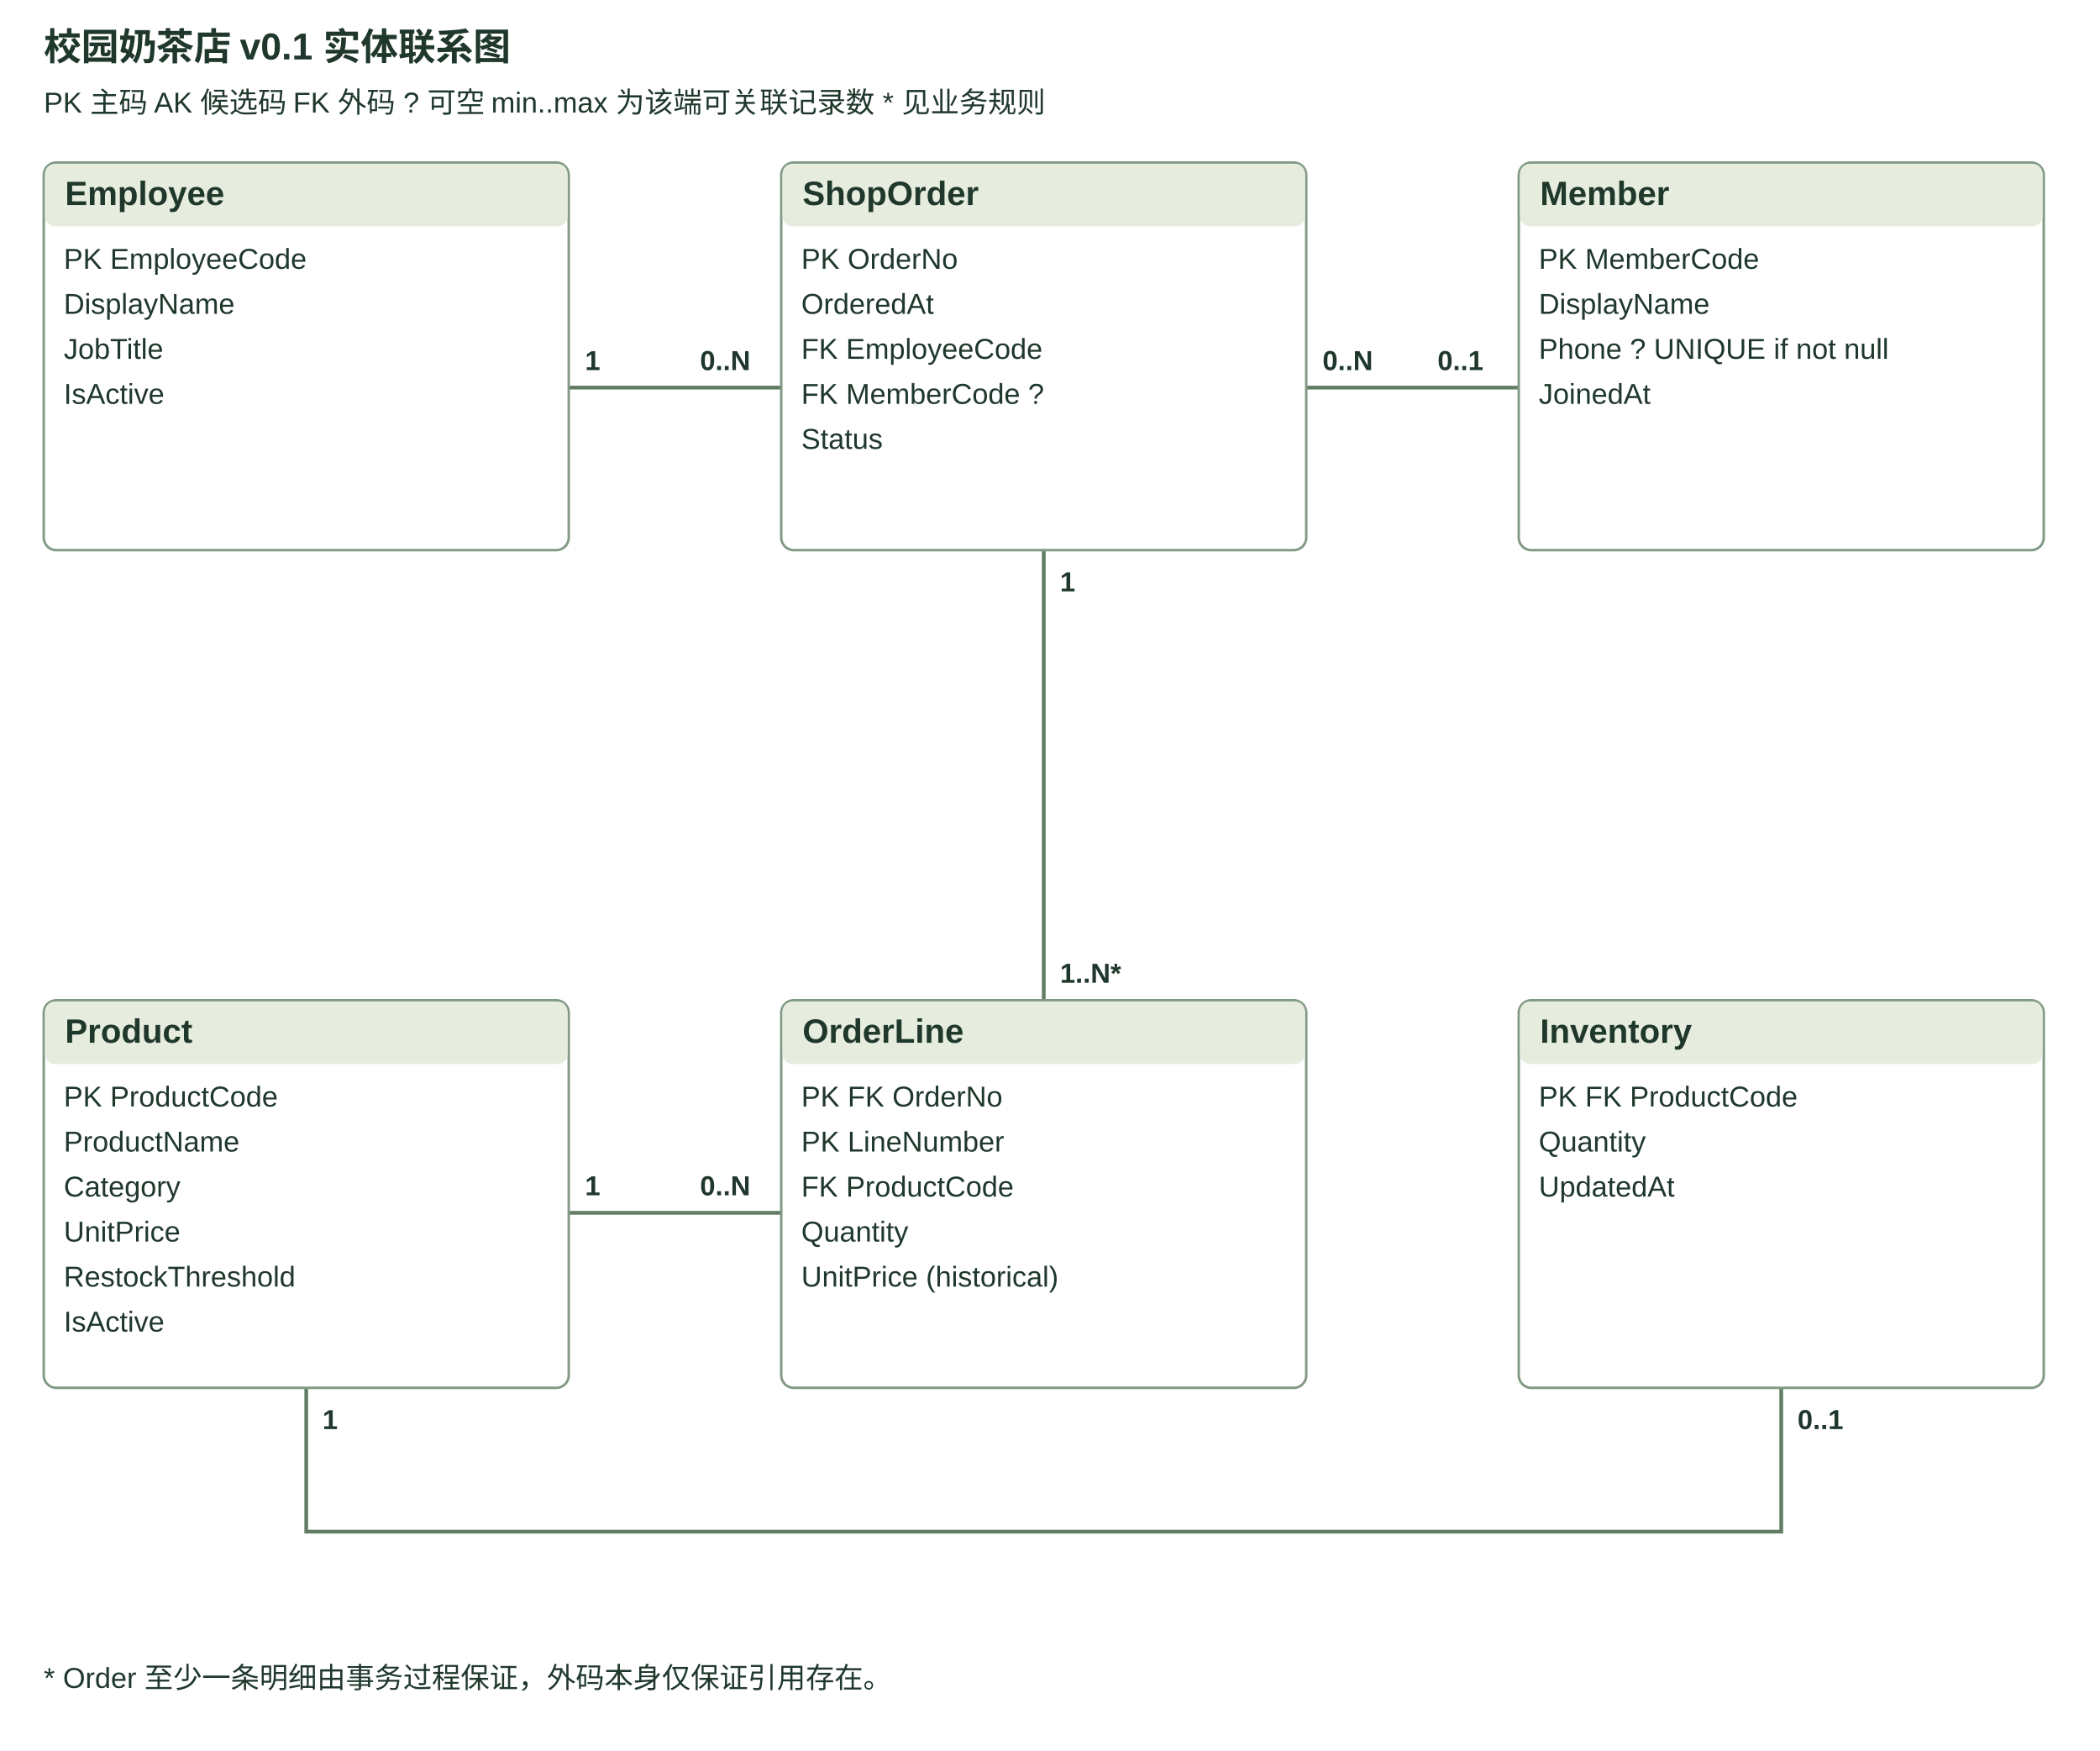
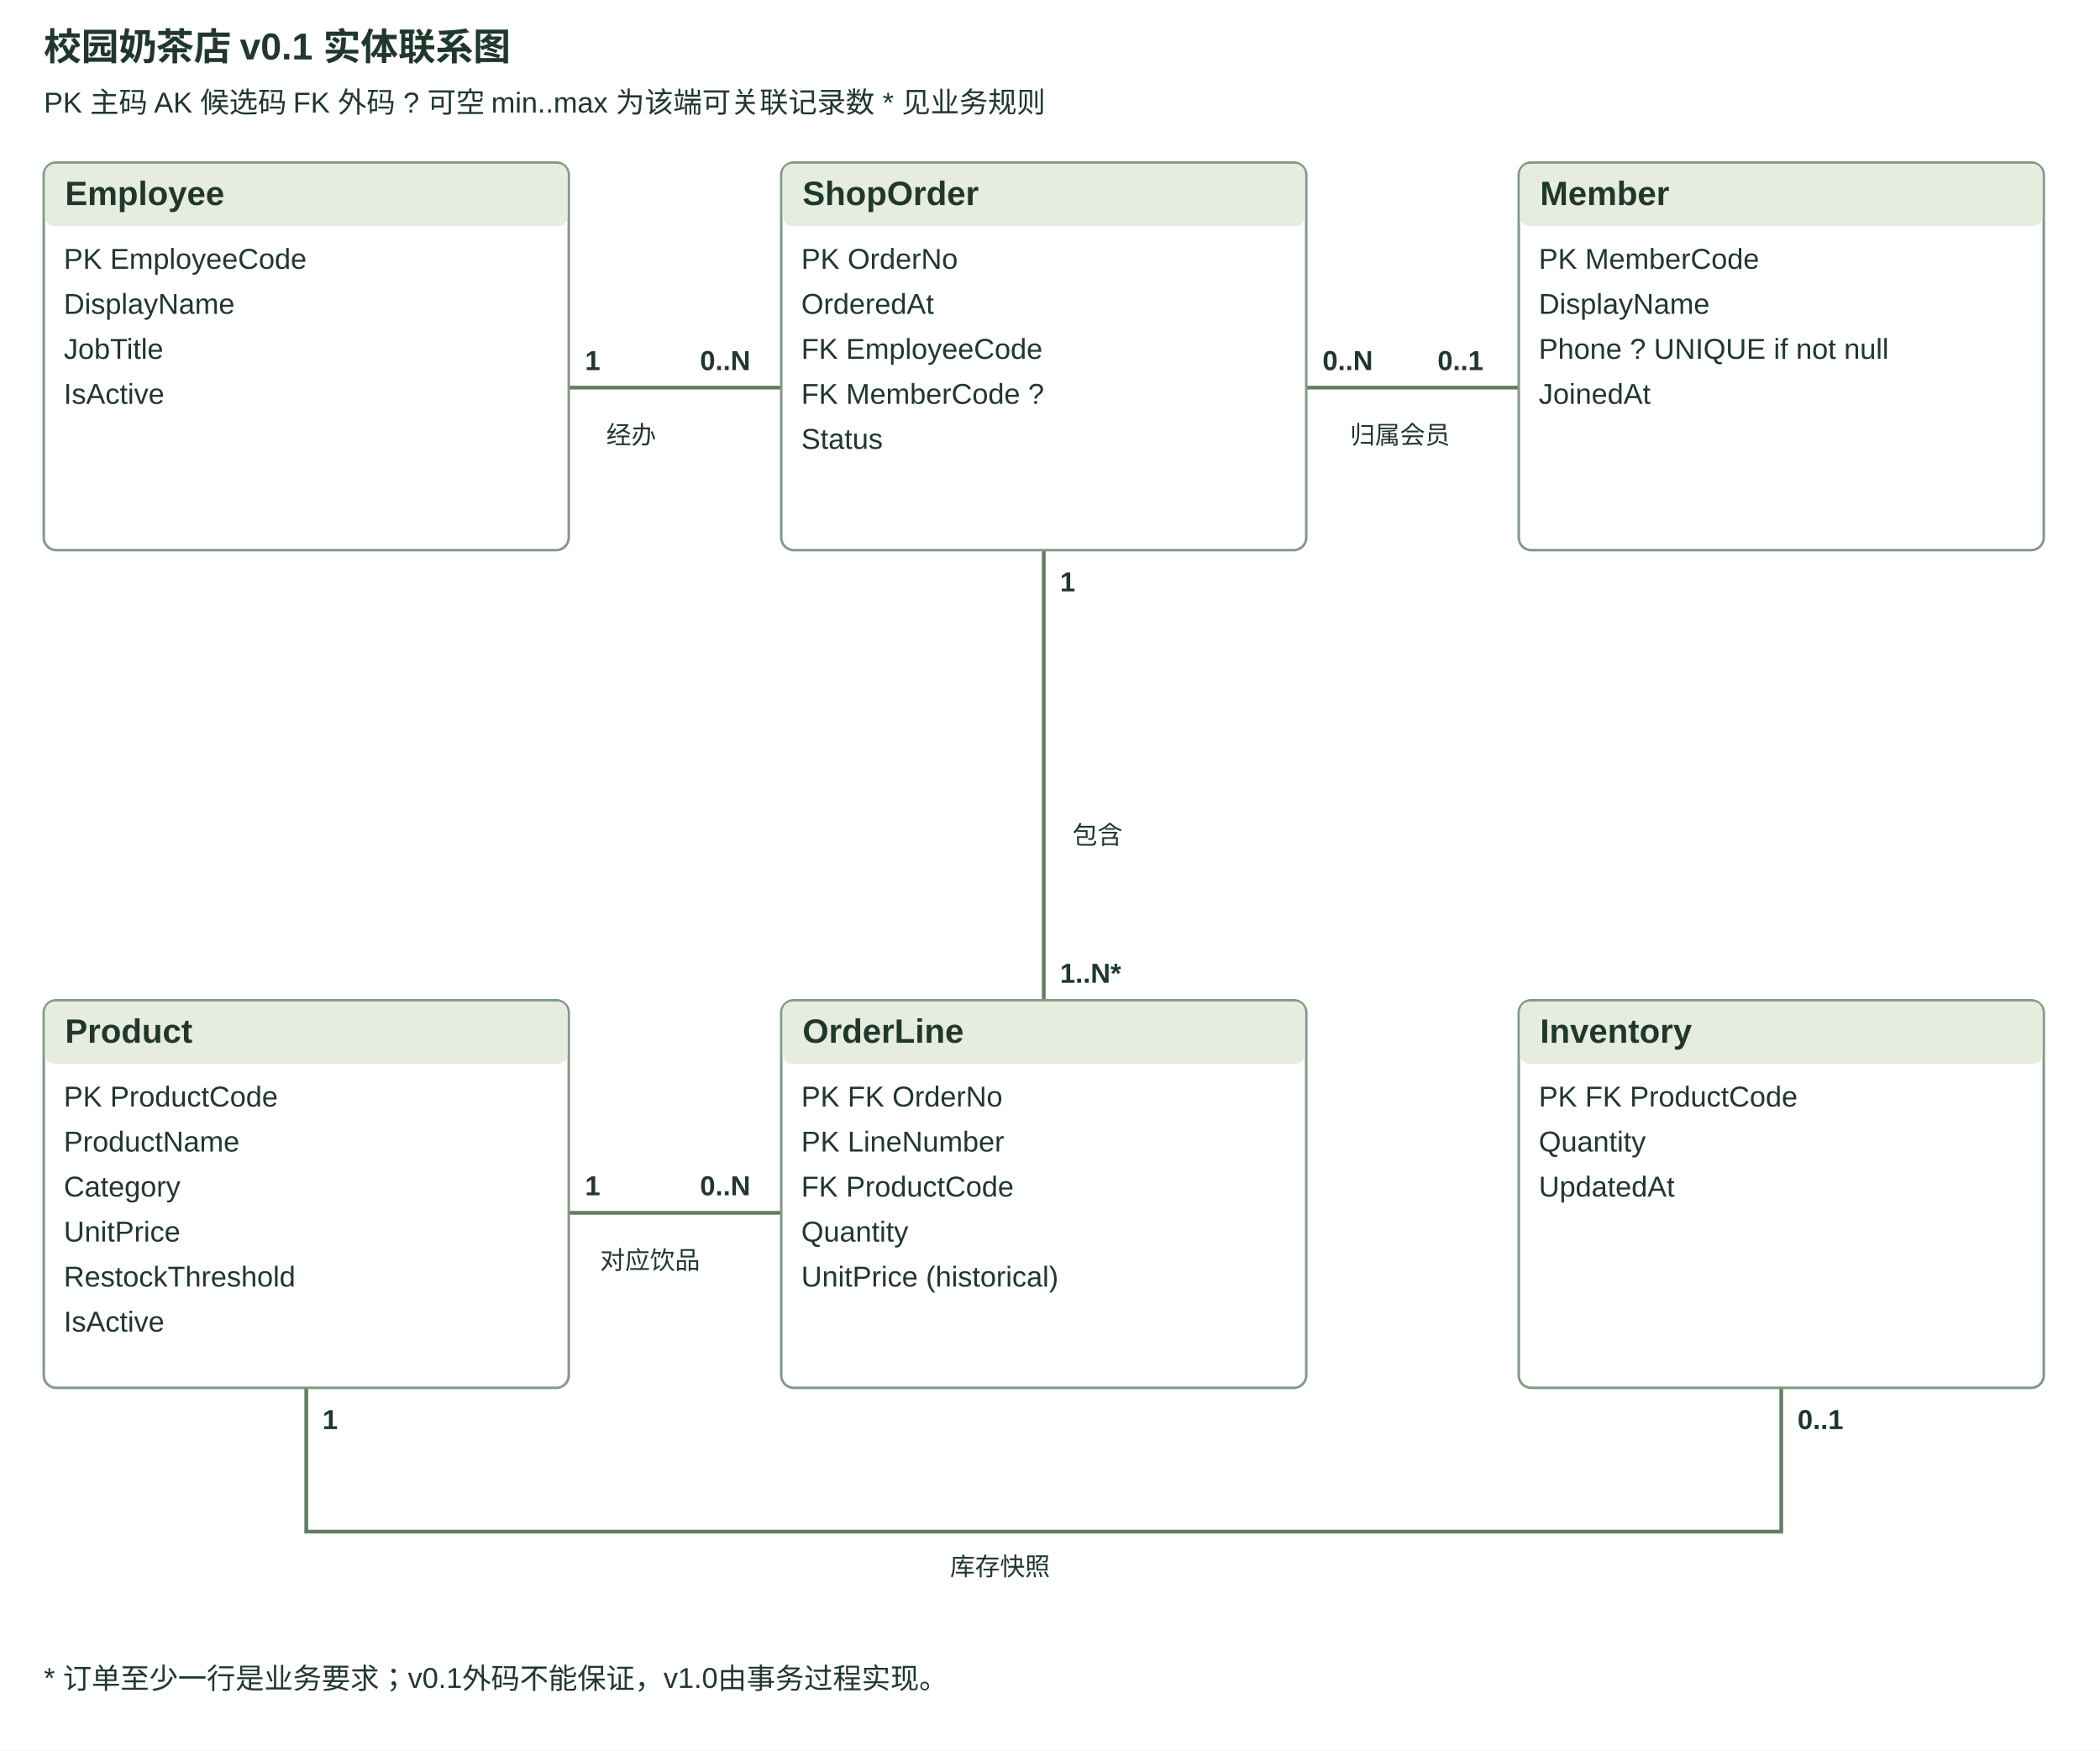
<svg xmlns="http://www.w3.org/2000/svg" width="1680" height="1400" viewBox="0 0 1680 1400">
  <style>text{font-family:Arial,"Microsoft YaHei",sans-serif;fill:#20382c;font-size:23px}.title{font-size:30px;font-weight:bold}.heading{font-size:27px;font-weight:bold}.card{fill:#fff;stroke:#829984;stroke-width:2}.label{font-size:22px;font-weight:bold;paint-order:stroke;stroke:white;stroke-width:8px;stroke-linejoin:round}</style>
  <rect width="1680" height="1400" fill="white" />
  <text x="35" y="48" class="title">校园奶茶店 v0.1 实体联系图</text>
  <text x="35" y="90">PK 主码   AK 候选码   FK 外码   ? 可空   min..max 为该端可关联记录数   * 见业务规则</text>
  <polyline points="455,310 625,310" fill="none" stroke="#627d64" stroke-width="3" />
  <text x="468" y="296" class="label">1</text>
  <text x="560" y="296" class="label">0..N</text>
+   <text x="485" y="355" style="font-size:20px">经办</text>
  <polyline points="1215,310 1045,310" fill="none" stroke="#627d64" stroke-width="3" />
  <text x="1150" y="296" class="label">0..1</text>
  <text x="1058" y="296" class="label">0..N</text>
+   <text x="1080" y="355" style="font-size:20px">归属会员</text>
  <polyline points="835,440 835,800" fill="none" stroke="#627d64" stroke-width="3" />
  <text x="848" y="473" class="label">1</text>
  <text x="848" y="786" class="label">1..N*</text>
+   <text x="858" y="675" style="font-size:20px">包含</text>
  <polyline points="455,970 625,970" fill="none" stroke="#627d64" stroke-width="3" />
  <text x="468" y="956" class="label">1</text>
  <text x="560" y="956" class="label">0..N</text>
+   <text x="480" y="1015" style="font-size:20px">对应饮品</text>
  <polyline points="245,1110 245,1225 1425,1225 1425,1110" fill="none" stroke="#627d64" stroke-width="3" />
  <text x="258" y="1143" class="label">1</text>
  <text x="1438" y="1143" class="label">0..1</text>
+   <text x="760" y="1260" style="font-size:20px">库存快照</text>
  <g id="Employee">
    <rect x="35" y="130" width="420" height="310" rx="10" class="card" />
    <rect x="36" y="131" width="418" height="50" rx="8" fill="#e6eddf" />
    <text x="52" y="164" class="heading">Employee</text>
    <text x="51" y="215">PK EmployeeCode</text>
    <text x="51" y="251">DisplayName</text>
    <text x="51" y="287">JobTitle</text>
    <text x="51" y="323">IsActive</text>
  </g>
  <g id="ShopOrder">
    <rect x="625" y="130" width="420" height="310" rx="10" class="card" />
    <rect x="626" y="131" width="418" height="50" rx="8" fill="#e6eddf" />
    <text x="642" y="164" class="heading">ShopOrder</text>
    <text x="641" y="215">PK OrderNo</text>
    <text x="641" y="251">OrderedAt</text>
    <text x="641" y="287">FK EmployeeCode</text>
    <text x="641" y="323">FK MemberCode ?</text>
    <text x="641" y="359">Status</text>
  </g>
  <g id="Member">
    <rect x="1215" y="130" width="420" height="310" rx="10" class="card" />
    <rect x="1216" y="131" width="418" height="50" rx="8" fill="#e6eddf" />
    <text x="1232" y="164" class="heading">Member</text>
    <text x="1231" y="215">PK MemberCode</text>
    <text x="1231" y="251">DisplayName</text>
    <text x="1231" y="287">Phone ? UNIQUE if not null</text>
    <text x="1231" y="323">JoinedAt</text>
  </g>
  <g id="Product">
    <rect x="35" y="800" width="420" height="310" rx="10" class="card" />
    <rect x="36" y="801" width="418" height="50" rx="8" fill="#e6eddf" />
    <text x="52" y="834" class="heading">Product</text>
    <text x="51" y="885">PK ProductCode</text>
    <text x="51" y="921">ProductName</text>
    <text x="51" y="957">Category</text>
    <text x="51" y="993">UnitPrice</text>
    <text x="51" y="1029">RestockThreshold</text>
    <text x="51" y="1065">IsActive</text>
  </g>
  <g id="OrderLine">
    <rect x="625" y="800" width="420" height="310" rx="10" class="card" />
    <rect x="626" y="801" width="418" height="50" rx="8" fill="#e6eddf" />
    <text x="642" y="834" class="heading">OrderLine</text>
    <text x="641" y="885">PK FK OrderNo</text>
    <text x="641" y="921">PK LineNumber</text>
    <text x="641" y="957">FK ProductCode</text>
    <text x="641" y="993">Quantity</text>
    <text x="641" y="1029">UnitPrice (historical)</text>
  </g>
  <g id="Inventory">
    <rect x="1215" y="800" width="420" height="310" rx="10" class="card" />
    <rect x="1216" y="801" width="418" height="50" rx="8" fill="#e6eddf" />
    <text x="1232" y="834" class="heading">Inventory</text>
    <text x="1231" y="885">PK FK ProductCode</text>
    <text x="1231" y="921">Quantity</text>
    <text x="1231" y="957">UpdatedAt</text>
  </g>
-   <text x="35" y="1350">* Order 至少一条明细由事务过程保证，外码本身仅保证引用存在。</text>
+   <text x="35" y="1350">* 订单至少一行是业务要求；v0.1外码不能保证，v1.0由事务过程实现。</text>
</svg>
